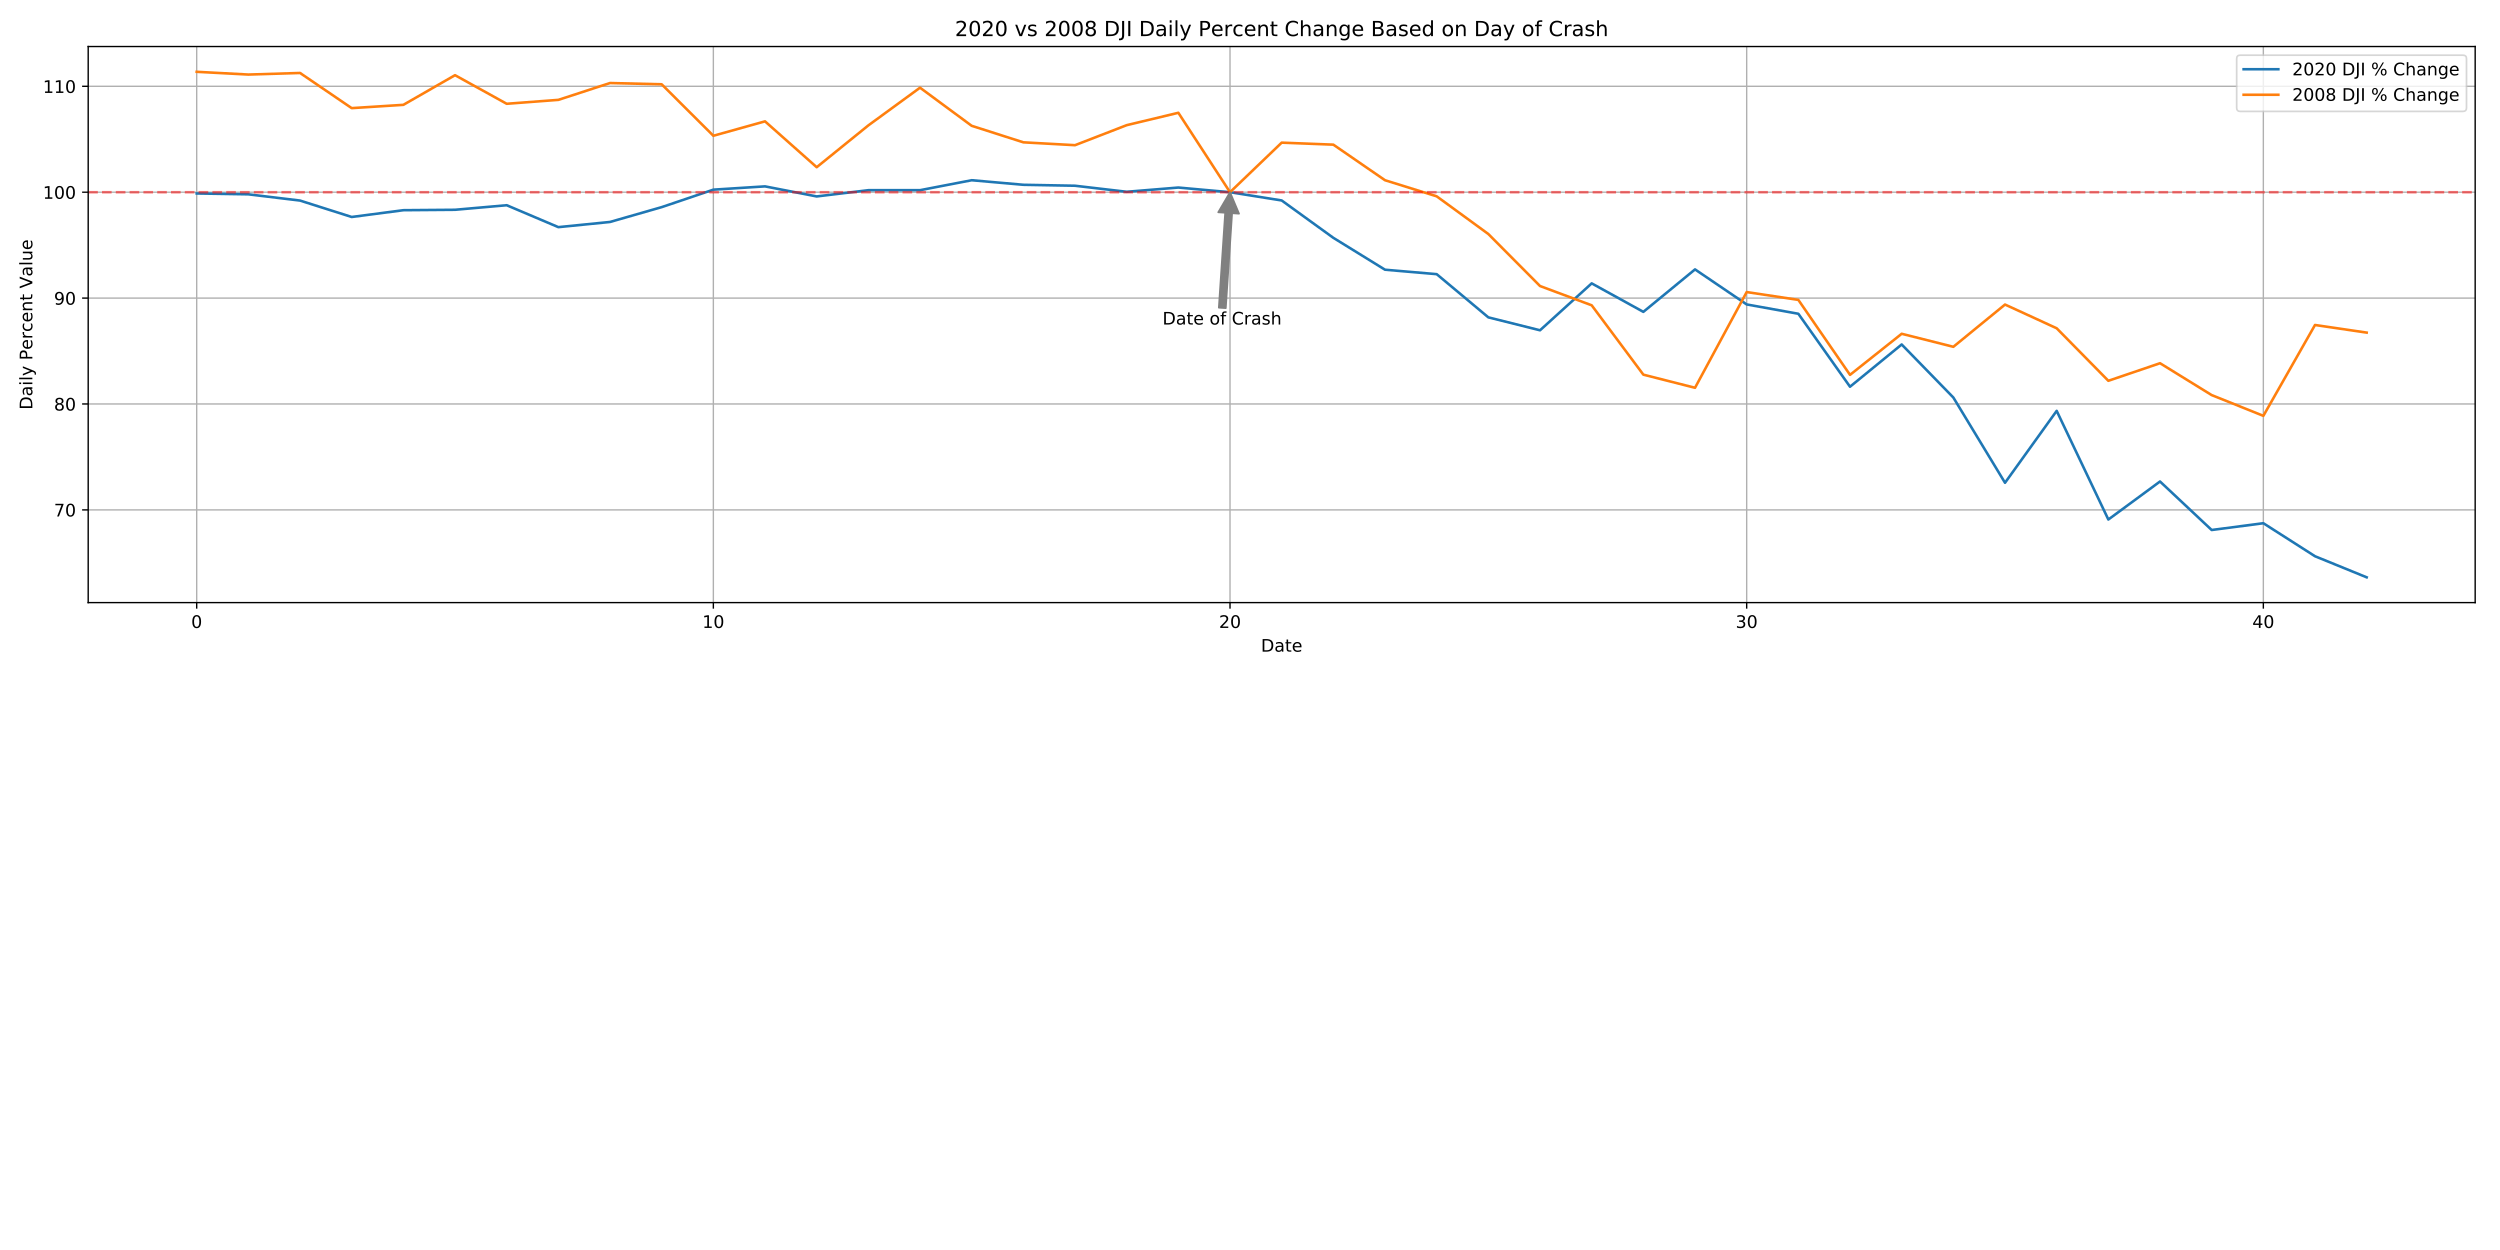
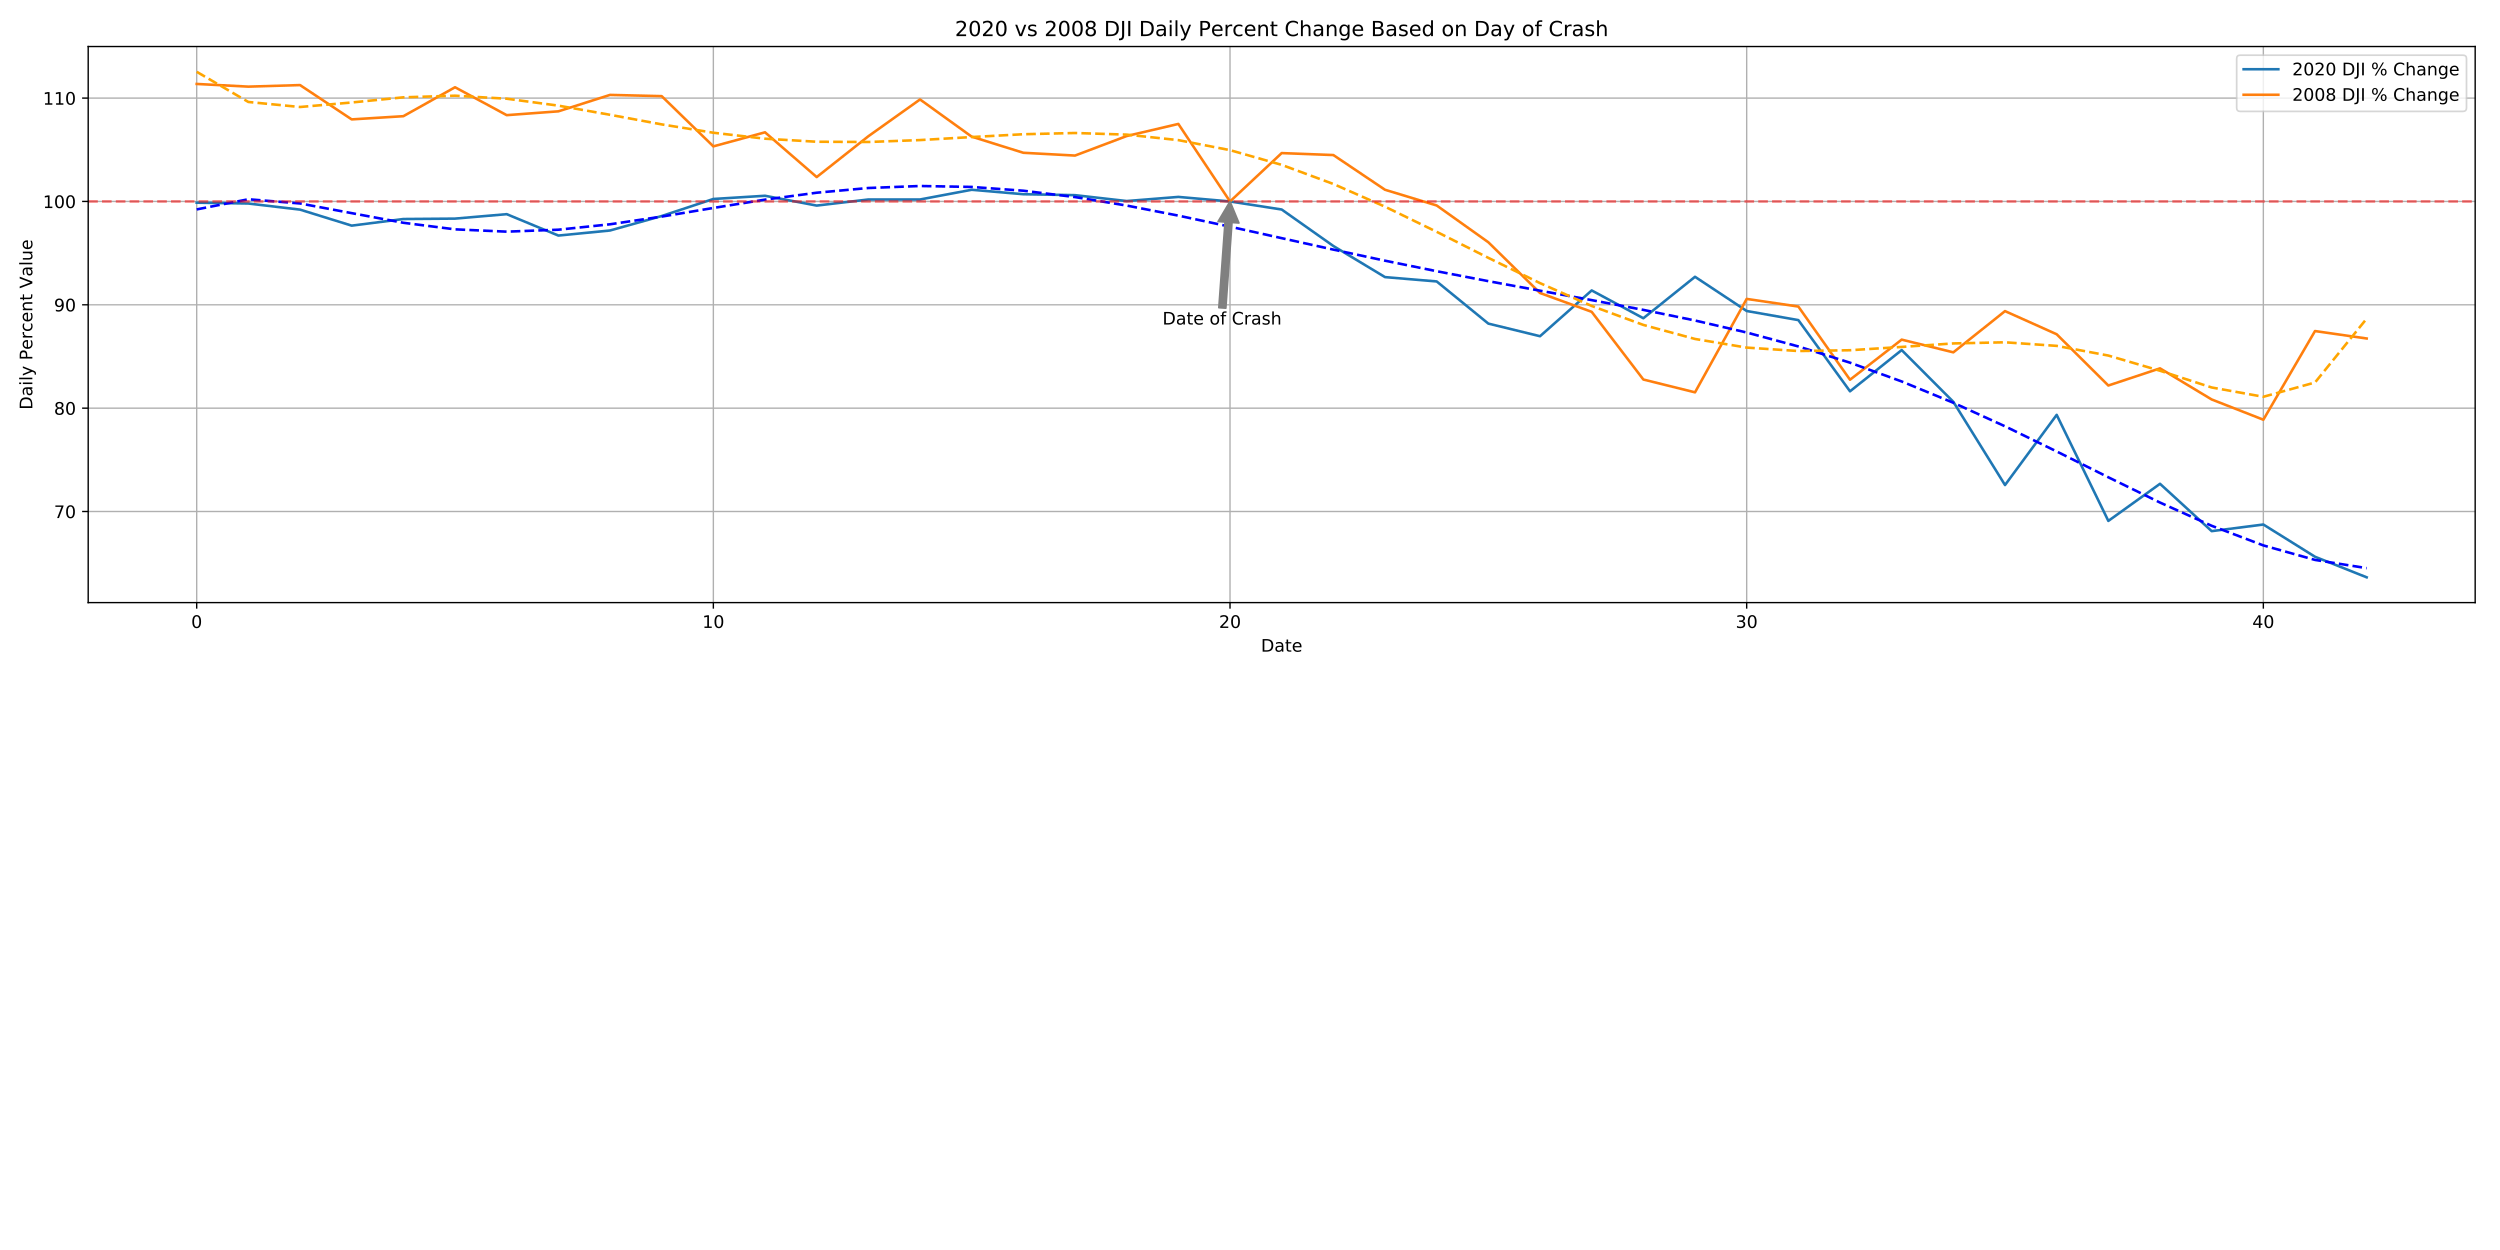
<svg xmlns="http://www.w3.org/2000/svg" xmlns:xlink="http://www.w3.org/1999/xlink" height="720pt" version="1.1" viewBox="0 0 1440 720" width="1440pt">
  <defs>
    <style type="text/css">
*{stroke-linecap:butt;stroke-linejoin:round;}
  </style>
  </defs>
  <g id="figure_1">
    <g id="patch_1">
      <path d="M 0 720  L 1440 720  L 1440 0  L 0 0  z " style="fill:#ffffff;" />
    </g>
    <g id="axes_1">
      <g id="patch_2">
        <path d="M 50.8 347.1  L 1425.7 347.1  L 1425.7 26.8  L 50.8 26.8  z " style="fill:#ffffff;" />
      </g>
      <g id="matplotlib.axis_1">
        <g id="xtick_1">
          <g id="line2d_1">
-             <path clip-path="url(#p23938d028e)" d="M 113.295 347.1  L 113.295 26.8  " style="fill:none;stroke:#b0b0b0;stroke-linecap:square;stroke-width:0.8;" />
+             <path clip-path="url(#pf91394b4f9)" d="M 113.295 347.1  L 113.295 26.8  " style="fill:none;stroke:#b0b0b0;stroke-linecap:square;stroke-width:0.8;" />
          </g>
          <g id="line2d_2">
            <defs>
-               <path d="M 0 0  L 0 3.5  " id="mf6d8360195" style="stroke:#000000;stroke-width:0.8;" />
-             </defs>
-             <g>
-               <use style="stroke:#000000;stroke-width:0.8;" x="113.295" xlink:href="#mf6d8360195" y="347.1" />
+               <path d="M 0 0  L 0 3.5  " id="mba1581cda6" style="stroke:#000000;stroke-width:0.8;" />
+             </defs>
+             <g>
+               <use style="stroke:#000000;stroke-width:0.8;" x="113.295" xlink:href="#mba1581cda6" y="347.1" />
            </g>
          </g>
          <g id="text_1">
            <defs>
              <path d="M 31.781 66.406  Q 24.172 66.406 20.328 58.906  Q 16.5 51.422 16.5 36.375  Q 16.5 21.391 20.328 13.891  Q 24.172 6.391 31.781 6.391  Q 39.453 6.391 43.281 13.891  Q 47.125 21.391 47.125 36.375  Q 47.125 51.422 43.281 58.906  Q 39.453 66.406 31.781 66.406  z M 31.781 74.219  Q 44.047 74.219 50.516 64.516  Q 56.984 54.828 56.984 36.375  Q 56.984 17.969 50.516 8.266  Q 44.047 -1.422 31.781 -1.422  Q 19.531 -1.422 13.062 8.266  Q 6.594 17.969 6.594 36.375  Q 6.594 54.828 13.062 64.516  Q 19.531 74.219 31.781 74.219  z " id="DejaVuSans-30" />
            </defs>
            <g transform="translate(110.1142 361.6984)scale(0.1 -0.1)">
              <use xlink:href="#DejaVuSans-30" />
            </g>
          </g>
        </g>
        <g id="xtick_2">
          <g id="line2d_3">
-             <path clip-path="url(#p23938d028e)" d="M 410.893 347.1  L 410.893 26.8  " style="fill:none;stroke:#b0b0b0;stroke-linecap:square;stroke-width:0.8;" />
+             <path clip-path="url(#pf91394b4f9)" d="M 410.893 347.1  L 410.893 26.8  " style="fill:none;stroke:#b0b0b0;stroke-linecap:square;stroke-width:0.8;" />
          </g>
          <g id="line2d_4">
            <g>
-               <use style="stroke:#000000;stroke-width:0.8;" x="410.893" xlink:href="#mf6d8360195" y="347.1" />
+               <use style="stroke:#000000;stroke-width:0.8;" x="410.893" xlink:href="#mba1581cda6" y="347.1" />
            </g>
          </g>
          <g id="text_2">
            <defs>
              <path d="M 12.406 8.297  L 28.516 8.297  L 28.516 63.922  L 10.984 60.406  L 10.984 69.391  L 28.422 72.906  L 38.281 72.906  L 38.281 8.297  L 54.391 8.297  L 54.391 0  L 12.406 0  z " id="DejaVuSans-31" />
            </defs>
            <g transform="translate(404.5304 361.6984)scale(0.1 -0.1)">
              <use xlink:href="#DejaVuSans-31" />
              <use x="63.623" xlink:href="#DejaVuSans-30" />
            </g>
          </g>
        </g>
        <g id="xtick_3">
          <g id="line2d_5">
-             <path clip-path="url(#p23938d028e)" d="M 708.49 347.1  L 708.49 26.8  " style="fill:none;stroke:#b0b0b0;stroke-linecap:square;stroke-width:0.8;" />
+             <path clip-path="url(#pf91394b4f9)" d="M 708.49 347.1  L 708.49 26.8  " style="fill:none;stroke:#b0b0b0;stroke-linecap:square;stroke-width:0.8;" />
          </g>
          <g id="line2d_6">
            <g>
-               <use style="stroke:#000000;stroke-width:0.8;" x="708.49" xlink:href="#mf6d8360195" y="347.1" />
+               <use style="stroke:#000000;stroke-width:0.8;" x="708.49" xlink:href="#mba1581cda6" y="347.1" />
            </g>
          </g>
          <g id="text_3">
            <defs>
              <path d="M 19.188 8.297  L 53.609 8.297  L 53.609 0  L 7.328 0  L 7.328 8.297  Q 12.938 14.109 22.625 23.891  Q 32.328 33.688 34.812 36.531  Q 39.547 41.844 41.422 45.531  Q 43.312 49.219 43.312 52.781  Q 43.312 58.594 39.234 62.25  Q 35.156 65.922 28.609 65.922  Q 23.969 65.922 18.812 64.312  Q 13.672 62.703 7.812 59.422  L 7.812 69.391  Q 13.766 71.781 18.938 73  Q 24.125 74.219 28.422 74.219  Q 39.75 74.219 46.484 68.547  Q 53.219 62.891 53.219 53.422  Q 53.219 48.922 51.531 44.891  Q 49.859 40.875 45.406 35.406  Q 44.188 33.984 37.641 27.219  Q 31.109 20.453 19.188 8.297  z " id="DejaVuSans-32" />
            </defs>
            <g transform="translate(702.1278 361.6984)scale(0.1 -0.1)">
              <use xlink:href="#DejaVuSans-32" />
              <use x="63.623" xlink:href="#DejaVuSans-30" />
            </g>
          </g>
        </g>
        <g id="xtick_4">
          <g id="line2d_7">
-             <path clip-path="url(#p23938d028e)" d="M 1006.088 347.1  L 1006.088 26.8  " style="fill:none;stroke:#b0b0b0;stroke-linecap:square;stroke-width:0.8;" />
+             <path clip-path="url(#pf91394b4f9)" d="M 1006.088 347.1  L 1006.088 26.8  " style="fill:none;stroke:#b0b0b0;stroke-linecap:square;stroke-width:0.8;" />
          </g>
          <g id="line2d_8">
            <g>
-               <use style="stroke:#000000;stroke-width:0.8;" x="1006.088" xlink:href="#mf6d8360195" y="347.1" />
+               <use style="stroke:#000000;stroke-width:0.8;" x="1006.088" xlink:href="#mba1581cda6" y="347.1" />
            </g>
          </g>
          <g id="text_4">
            <defs>
              <path d="M 40.578 39.312  Q 47.656 37.797 51.625 33  Q 55.609 28.219 55.609 21.188  Q 55.609 10.406 48.188 4.484  Q 40.766 -1.422 27.094 -1.422  Q 22.516 -1.422 17.656 -0.516  Q 12.797 0.391 7.625 2.203  L 7.625 11.719  Q 11.719 9.328 16.594 8.109  Q 21.484 6.891 26.812 6.891  Q 36.078 6.891 40.938 10.547  Q 45.797 14.203 45.797 21.188  Q 45.797 27.641 41.281 31.266  Q 36.766 34.906 28.719 34.906  L 20.219 34.906  L 20.219 43.016  L 29.109 43.016  Q 36.375 43.016 40.234 45.922  Q 44.094 48.828 44.094 54.297  Q 44.094 59.906 40.109 62.906  Q 36.141 65.922 28.719 65.922  Q 24.656 65.922 20.016 65.031  Q 15.375 64.156 9.812 62.312  L 9.812 71.094  Q 15.438 72.656 20.344 73.438  Q 25.25 74.219 29.594 74.219  Q 40.828 74.219 47.359 69.109  Q 53.906 64.016 53.906 55.328  Q 53.906 49.266 50.438 45.094  Q 46.969 40.922 40.578 39.312  z " id="DejaVuSans-33" />
            </defs>
            <g transform="translate(999.7252 361.6984)scale(0.1 -0.1)">
              <use xlink:href="#DejaVuSans-33" />
              <use x="63.623" xlink:href="#DejaVuSans-30" />
            </g>
          </g>
        </g>
        <g id="xtick_5">
          <g id="line2d_9">
-             <path clip-path="url(#p23938d028e)" d="M 1303.685 347.1  L 1303.685 26.8  " style="fill:none;stroke:#b0b0b0;stroke-linecap:square;stroke-width:0.8;" />
+             <path clip-path="url(#pf91394b4f9)" d="M 1303.685 347.1  L 1303.685 26.8  " style="fill:none;stroke:#b0b0b0;stroke-linecap:square;stroke-width:0.8;" />
          </g>
          <g id="line2d_10">
            <g>
-               <use style="stroke:#000000;stroke-width:0.8;" x="1303.685" xlink:href="#mf6d8360195" y="347.1" />
+               <use style="stroke:#000000;stroke-width:0.8;" x="1303.685" xlink:href="#mba1581cda6" y="347.1" />
            </g>
          </g>
          <g id="text_5">
            <defs>
              <path d="M 37.797 64.312  L 12.891 25.391  L 37.797 25.391  z M 35.203 72.906  L 47.609 72.906  L 47.609 25.391  L 58.016 25.391  L 58.016 17.188  L 47.609 17.188  L 47.609 0  L 37.797 0  L 37.797 17.188  L 4.891 17.188  L 4.891 26.703  z " id="DejaVuSans-34" />
            </defs>
            <g transform="translate(1297.323 361.6984)scale(0.1 -0.1)">
              <use xlink:href="#DejaVuSans-34" />
              <use x="63.623" xlink:href="#DejaVuSans-30" />
            </g>
          </g>
        </g>
        <g id="text_6">
          <defs>
            <path d="M 19.672 64.797  L 19.672 8.109  L 31.594 8.109  Q 46.688 8.109 53.688 14.938  Q 60.688 21.781 60.688 36.531  Q 60.688 51.172 53.688 57.984  Q 46.688 64.797 31.594 64.797  z M 9.812 72.906  L 30.078 72.906  Q 51.266 72.906 61.172 64.094  Q 71.094 55.281 71.094 36.531  Q 71.094 17.672 61.125 8.828  Q 51.172 0 30.078 0  L 9.812 0  z " id="DejaVuSans-44" />
            <path d="M 34.281 27.484  Q 23.391 27.484 19.188 25  Q 14.984 22.516 14.984 16.5  Q 14.984 11.719 18.141 8.906  Q 21.297 6.109 26.703 6.109  Q 34.188 6.109 38.703 11.406  Q 43.219 16.703 43.219 25.484  L 43.219 27.484  z M 52.203 31.203  L 52.203 0  L 43.219 0  L 43.219 8.297  Q 40.141 3.328 35.547 0.953  Q 30.953 -1.422 24.312 -1.422  Q 15.922 -1.422 10.953 3.297  Q 6 8.016 6 15.922  Q 6 25.141 12.172 29.828  Q 18.359 34.516 30.609 34.516  L 43.219 34.516  L 43.219 35.406  Q 43.219 41.609 39.141 45  Q 35.062 48.391 27.688 48.391  Q 23 48.391 18.547 47.266  Q 14.109 46.141 10.016 43.891  L 10.016 52.203  Q 14.938 54.109 19.578 55.047  Q 24.219 56 28.609 56  Q 40.484 56 46.344 49.844  Q 52.203 43.703 52.203 31.203  z " id="DejaVuSans-61" />
            <path d="M 18.312 70.219  L 18.312 54.688  L 36.812 54.688  L 36.812 47.703  L 18.312 47.703  L 18.312 18.016  Q 18.312 11.328 20.141 9.422  Q 21.969 7.516 27.594 7.516  L 36.812 7.516  L 36.812 0  L 27.594 0  Q 17.188 0 13.234 3.875  Q 9.281 7.766 9.281 18.016  L 9.281 47.703  L 2.688 47.703  L 2.688 54.688  L 9.281 54.688  L 9.281 70.219  z " id="DejaVuSans-74" />
            <path d="M 56.203 29.594  L 56.203 25.203  L 14.891 25.203  Q 15.484 15.922 20.484 11.062  Q 25.484 6.203 34.422 6.203  Q 39.594 6.203 44.453 7.469  Q 49.312 8.734 54.109 11.281  L 54.109 2.781  Q 49.266 0.734 44.188 -0.344  Q 39.109 -1.422 33.891 -1.422  Q 20.797 -1.422 13.156 6.188  Q 5.516 13.812 5.516 26.812  Q 5.516 40.234 12.766 48.109  Q 20.016 56 32.328 56  Q 43.359 56 49.781 48.891  Q 56.203 41.797 56.203 29.594  z M 47.219 32.234  Q 47.125 39.594 43.094 43.984  Q 39.062 48.391 32.422 48.391  Q 24.906 48.391 20.391 44.141  Q 15.875 39.891 15.188 32.172  z " id="DejaVuSans-65" />
          </defs>
          <g transform="translate(726.2992 375.3766)scale(0.1 -0.1)">
            <use xlink:href="#DejaVuSans-44" />
            <use x="77.002" xlink:href="#DejaVuSans-61" />
            <use x="138.281" xlink:href="#DejaVuSans-74" />
            <use x="177.49" xlink:href="#DejaVuSans-65" />
          </g>
        </g>
      </g>
      <g id="matplotlib.axis_2">
        <g id="ytick_1">
          <g id="line2d_11">
-             <path clip-path="url(#p23938d028e)" d="M 50.8 293.688  L 1425.7 293.688  " style="fill:none;stroke:#b0b0b0;stroke-linecap:square;stroke-width:0.8;" />
+             <path clip-path="url(#pf91394b4f9)" d="M 50.8 294.621  L 1425.7 294.621  " style="fill:none;stroke:#b0b0b0;stroke-linecap:square;stroke-width:0.8;" />
          </g>
          <g id="line2d_12">
            <defs>
-               <path d="M 0 0  L -3.5 0  " id="m8c33a99788" style="stroke:#000000;stroke-width:0.8;" />
-             </defs>
-             <g>
-               <use style="stroke:#000000;stroke-width:0.8;" x="50.8" xlink:href="#m8c33a99788" y="293.688" />
+               <path d="M 0 0  L -3.5 0  " id="m331af8d6cd" style="stroke:#000000;stroke-width:0.8;" />
+             </defs>
+             <g>
+               <use style="stroke:#000000;stroke-width:0.8;" x="50.8" xlink:href="#m331af8d6cd" y="294.621" />
            </g>
          </g>
          <g id="text_7">
            <defs>
              <path d="M 8.203 72.906  L 55.078 72.906  L 55.078 68.703  L 28.609 0  L 18.312 0  L 43.219 64.594  L 8.203 64.594  z " id="DejaVuSans-37" />
            </defs>
-             <g transform="translate(31.075 297.4874)scale(0.1 -0.1)">
+             <g transform="translate(31.075 298.4207)scale(0.1 -0.1)">
              <use xlink:href="#DejaVuSans-37" />
              <use x="63.623" xlink:href="#DejaVuSans-30" />
            </g>
          </g>
        </g>
        <g id="ytick_2">
          <g id="line2d_13">
-             <path clip-path="url(#p23938d028e)" d="M 50.8 232.695  L 1425.7 232.695  " style="fill:none;stroke:#b0b0b0;stroke-linecap:square;stroke-width:0.8;" />
+             <path clip-path="url(#pf91394b4f9)" d="M 50.8 235.093  L 1425.7 235.093  " style="fill:none;stroke:#b0b0b0;stroke-linecap:square;stroke-width:0.8;" />
          </g>
          <g id="line2d_14">
            <g>
-               <use style="stroke:#000000;stroke-width:0.8;" x="50.8" xlink:href="#m8c33a99788" y="232.695" />
+               <use style="stroke:#000000;stroke-width:0.8;" x="50.8" xlink:href="#m331af8d6cd" y="235.093" />
            </g>
          </g>
          <g id="text_8">
            <defs>
              <path d="M 31.781 34.625  Q 24.75 34.625 20.719 30.859  Q 16.703 27.094 16.703 20.516  Q 16.703 13.922 20.719 10.156  Q 24.75 6.391 31.781 6.391  Q 38.812 6.391 42.859 10.172  Q 46.922 13.969 46.922 20.516  Q 46.922 27.094 42.891 30.859  Q 38.875 34.625 31.781 34.625  z M 21.922 38.812  Q 15.578 40.375 12.031 44.719  Q 8.5 49.078 8.5 55.328  Q 8.5 64.062 14.719 69.141  Q 20.953 74.219 31.781 74.219  Q 42.672 74.219 48.875 69.141  Q 55.078 64.062 55.078 55.328  Q 55.078 49.078 51.531 44.719  Q 48 40.375 41.703 38.812  Q 48.828 37.156 52.797 32.312  Q 56.781 27.484 56.781 20.516  Q 56.781 9.906 50.312 4.234  Q 43.844 -1.422 31.781 -1.422  Q 19.734 -1.422 13.25 4.234  Q 6.781 9.906 6.781 20.516  Q 6.781 27.484 10.781 32.312  Q 14.797 37.156 21.922 38.812  z M 18.312 54.391  Q 18.312 48.734 21.844 45.562  Q 25.391 42.391 31.781 42.391  Q 38.141 42.391 41.719 45.562  Q 45.312 48.734 45.312 54.391  Q 45.312 60.062 41.719 63.234  Q 38.141 66.406 31.781 66.406  Q 25.391 66.406 21.844 63.234  Q 18.312 60.062 18.312 54.391  z " id="DejaVuSans-38" />
            </defs>
-             <g transform="translate(31.075 236.4942)scale(0.1 -0.1)">
+             <g transform="translate(31.075 238.8926)scale(0.1 -0.1)">
              <use xlink:href="#DejaVuSans-38" />
              <use x="63.623" xlink:href="#DejaVuSans-30" />
            </g>
          </g>
        </g>
        <g id="ytick_3">
          <g id="line2d_15">
-             <path clip-path="url(#p23938d028e)" d="M 50.8 171.702  L 1425.7 171.702  " style="fill:none;stroke:#b0b0b0;stroke-linecap:square;stroke-width:0.8;" />
+             <path clip-path="url(#pf91394b4f9)" d="M 50.8 175.565  L 1425.7 175.565  " style="fill:none;stroke:#b0b0b0;stroke-linecap:square;stroke-width:0.8;" />
          </g>
          <g id="line2d_16">
            <g>
-               <use style="stroke:#000000;stroke-width:0.8;" x="50.8" xlink:href="#m8c33a99788" y="171.702" />
+               <use style="stroke:#000000;stroke-width:0.8;" x="50.8" xlink:href="#m331af8d6cd" y="175.565" />
            </g>
          </g>
          <g id="text_9">
            <defs>
              <path d="M 10.984 1.516  L 10.984 10.5  Q 14.703 8.734 18.5 7.812  Q 22.312 6.891 25.984 6.891  Q 35.75 6.891 40.891 13.453  Q 46.047 20.016 46.781 33.406  Q 43.953 29.203 39.594 26.953  Q 35.25 24.703 29.984 24.703  Q 19.047 24.703 12.672 31.312  Q 6.297 37.938 6.297 49.422  Q 6.297 60.641 12.938 67.422  Q 19.578 74.219 30.609 74.219  Q 43.266 74.219 49.922 64.516  Q 56.594 54.828 56.594 36.375  Q 56.594 19.141 48.406 8.859  Q 40.234 -1.422 26.422 -1.422  Q 22.703 -1.422 18.891 -0.688  Q 15.094 0.047 10.984 1.516  z M 30.609 32.422  Q 37.25 32.422 41.125 36.953  Q 45.016 41.5 45.016 49.422  Q 45.016 57.281 41.125 61.844  Q 37.25 66.406 30.609 66.406  Q 23.969 66.406 20.094 61.844  Q 16.219 57.281 16.219 49.422  Q 16.219 41.5 20.094 36.953  Q 23.969 32.422 30.609 32.422  z " id="DejaVuSans-39" />
            </defs>
-             <g transform="translate(31.075 175.5009)scale(0.1 -0.1)">
+             <g transform="translate(31.075 179.3644)scale(0.1 -0.1)">
              <use xlink:href="#DejaVuSans-39" />
              <use x="63.623" xlink:href="#DejaVuSans-30" />
            </g>
          </g>
        </g>
        <g id="ytick_4">
          <g id="line2d_17">
-             <path clip-path="url(#p23938d028e)" d="M 50.8 110.708  L 1425.7 110.708  " style="fill:none;stroke:#b0b0b0;stroke-linecap:square;stroke-width:0.8;" />
+             <path clip-path="url(#pf91394b4f9)" d="M 50.8 116.037  L 1425.7 116.037  " style="fill:none;stroke:#b0b0b0;stroke-linecap:square;stroke-width:0.8;" />
          </g>
          <g id="line2d_18">
            <g>
-               <use style="stroke:#000000;stroke-width:0.8;" x="50.8" xlink:href="#m8c33a99788" y="110.708" />
+               <use style="stroke:#000000;stroke-width:0.8;" x="50.8" xlink:href="#m331af8d6cd" y="116.037" />
            </g>
          </g>
          <g id="text_10">
-             <g transform="translate(24.7125 114.5076)scale(0.1 -0.1)">
+             <g transform="translate(24.7125 119.8363)scale(0.1 -0.1)">
              <use xlink:href="#DejaVuSans-31" />
              <use x="63.623" xlink:href="#DejaVuSans-30" />
              <use x="127.246" xlink:href="#DejaVuSans-30" />
            </g>
          </g>
        </g>
        <g id="ytick_5">
          <g id="line2d_19">
-             <path clip-path="url(#p23938d028e)" d="M 50.8 49.715  L 1425.7 49.715  " style="fill:none;stroke:#b0b0b0;stroke-linecap:square;stroke-width:0.8;" />
+             <path clip-path="url(#pf91394b4f9)" d="M 50.8 56.509  L 1425.7 56.509  " style="fill:none;stroke:#b0b0b0;stroke-linecap:square;stroke-width:0.8;" />
          </g>
          <g id="line2d_20">
            <g>
-               <use style="stroke:#000000;stroke-width:0.8;" x="50.8" xlink:href="#m8c33a99788" y="49.715" />
+               <use style="stroke:#000000;stroke-width:0.8;" x="50.8" xlink:href="#m331af8d6cd" y="56.509" />
            </g>
          </g>
          <g id="text_11">
-             <g transform="translate(24.7125 53.51439)scale(0.1 -0.1)">
+             <g transform="translate(24.7125 60.30815)scale(0.1 -0.1)">
              <use xlink:href="#DejaVuSans-31" />
              <use x="63.623" xlink:href="#DejaVuSans-31" />
              <use x="127.246" xlink:href="#DejaVuSans-30" />
            </g>
          </g>
        </g>
        <g id="text_12">
          <defs>
            <path d="M 9.422 54.688  L 18.406 54.688  L 18.406 0  L 9.422 0  z M 9.422 75.984  L 18.406 75.984  L 18.406 64.594  L 9.422 64.594  z " id="DejaVuSans-69" />
            <path d="M 9.422 75.984  L 18.406 75.984  L 18.406 0  L 9.422 0  z " id="DejaVuSans-6c" />
            <path d="M 32.172 -5.078  Q 28.375 -14.844 24.75 -17.812  Q 21.141 -20.797 15.094 -20.797  L 7.906 -20.797  L 7.906 -13.281  L 13.188 -13.281  Q 16.891 -13.281 18.938 -11.516  Q 21 -9.766 23.484 -3.219  L 25.094 0.875  L 2.984 54.688  L 12.5 54.688  L 29.594 11.922  L 46.688 54.688  L 56.203 54.688  z " id="DejaVuSans-79" />
            <path id="DejaVuSans-20" />
            <path d="M 19.672 64.797  L 19.672 37.406  L 32.078 37.406  Q 38.969 37.406 42.719 40.969  Q 46.484 44.531 46.484 51.125  Q 46.484 57.672 42.719 61.234  Q 38.969 64.797 32.078 64.797  z M 9.812 72.906  L 32.078 72.906  Q 44.344 72.906 50.609 67.359  Q 56.891 61.812 56.891 51.125  Q 56.891 40.328 50.609 34.812  Q 44.344 29.297 32.078 29.297  L 19.672 29.297  L 19.672 0  L 9.812 0  z " id="DejaVuSans-50" />
            <path d="M 41.109 46.297  Q 39.594 47.172 37.812 47.578  Q 36.031 48 33.891 48  Q 26.266 48 22.188 43.047  Q 18.109 38.094 18.109 28.812  L 18.109 0  L 9.078 0  L 9.078 54.688  L 18.109 54.688  L 18.109 46.188  Q 20.953 51.172 25.484 53.578  Q 30.031 56 36.531 56  Q 37.453 56 38.578 55.875  Q 39.703 55.766 41.062 55.516  z " id="DejaVuSans-72" />
            <path d="M 48.781 52.594  L 48.781 44.188  Q 44.969 46.297 41.141 47.344  Q 37.312 48.391 33.406 48.391  Q 24.656 48.391 19.812 42.844  Q 14.984 37.312 14.984 27.297  Q 14.984 17.281 19.812 11.734  Q 24.656 6.203 33.406 6.203  Q 37.312 6.203 41.141 7.25  Q 44.969 8.297 48.781 10.406  L 48.781 2.094  Q 45.016 0.344 40.984 -0.531  Q 36.969 -1.422 32.422 -1.422  Q 20.062 -1.422 12.781 6.344  Q 5.516 14.109 5.516 27.297  Q 5.516 40.672 12.859 48.328  Q 20.219 56 33.016 56  Q 37.156 56 41.109 55.141  Q 45.062 54.297 48.781 52.594  z " id="DejaVuSans-63" />
            <path d="M 54.891 33.016  L 54.891 0  L 45.906 0  L 45.906 32.719  Q 45.906 40.484 42.875 44.328  Q 39.844 48.188 33.797 48.188  Q 26.516 48.188 22.312 43.547  Q 18.109 38.922 18.109 30.906  L 18.109 0  L 9.078 0  L 9.078 54.688  L 18.109 54.688  L 18.109 46.188  Q 21.344 51.125 25.703 53.562  Q 30.078 56 35.797 56  Q 45.219 56 50.047 50.172  Q 54.891 44.344 54.891 33.016  z " id="DejaVuSans-6e" />
            <path d="M 28.609 0  L 0.781 72.906  L 11.078 72.906  L 34.188 11.531  L 57.328 72.906  L 67.578 72.906  L 39.797 0  z " id="DejaVuSans-56" />
            <path d="M 8.5 21.578  L 8.5 54.688  L 17.484 54.688  L 17.484 21.922  Q 17.484 14.156 20.5 10.266  Q 23.531 6.391 29.594 6.391  Q 36.859 6.391 41.078 11.031  Q 45.312 15.672 45.312 23.688  L 45.312 54.688  L 54.297 54.688  L 54.297 0  L 45.312 0  L 45.312 8.406  Q 42.047 3.422 37.719 1  Q 33.406 -1.422 27.688 -1.422  Q 18.266 -1.422 13.375 4.438  Q 8.5 10.297 8.5 21.578  z M 31.109 56  z " id="DejaVuSans-75" />
          </defs>
          <g transform="translate(18.63281 235.9906)rotate(-90)scale(0.1 -0.1)">
            <use xlink:href="#DejaVuSans-44" />
            <use x="77.002" xlink:href="#DejaVuSans-61" />
            <use x="138.281" xlink:href="#DejaVuSans-69" />
            <use x="166.064" xlink:href="#DejaVuSans-6c" />
            <use x="193.848" xlink:href="#DejaVuSans-79" />
            <use x="253.027" xlink:href="#DejaVuSans-20" />
            <use x="284.814" xlink:href="#DejaVuSans-50" />
            <use x="345.07" xlink:href="#DejaVuSans-65" />
            <use x="406.594" xlink:href="#DejaVuSans-72" />
            <use x="447.676" xlink:href="#DejaVuSans-63" />
            <use x="502.656" xlink:href="#DejaVuSans-65" />
            <use x="564.18" xlink:href="#DejaVuSans-6e" />
            <use x="627.559" xlink:href="#DejaVuSans-74" />
            <use x="666.768" xlink:href="#DejaVuSans-20" />
            <use x="698.555" xlink:href="#DejaVuSans-56" />
            <use x="766.854" xlink:href="#DejaVuSans-61" />
            <use x="828.133" xlink:href="#DejaVuSans-6c" />
            <use x="855.916" xlink:href="#DejaVuSans-75" />
            <use x="919.295" xlink:href="#DejaVuSans-65" />
          </g>
        </g>
      </g>
      <g id="line2d_21">
-         <path clip-path="url(#p23938d028e)" d="M 113.295 111.44  L 143.055 111.928  L 172.815 115.527  L 202.575 124.981  L 232.334 121.077  L 262.094 120.833  L 291.854 118.211  L 321.614 130.836  L 351.373 127.848  L 381.133 119.308  L 410.893 109.245  L 440.653 107.354  L 470.412 113.148  L 500.172 109.55  L 529.932 109.55  L 559.692 103.816  L 589.451 106.439  L 619.211 106.988  L 648.971 110.464  L 678.731 108.025  L 708.49 110.708  L 738.25 115.466  L 768.01 136.997  L 797.769 155.355  L 827.529 157.917  L 857.289 182.802  L 887.049 190.244  L 916.808 163.224  L 946.568 179.631  L 976.328 155.173  L 1006.088 175.361  L 1035.847 180.729  L 1065.607 222.753  L 1095.367 198.417  L 1125.127 228.974  L 1154.886 278.074  L 1184.646 236.66  L 1214.406 299.239  L 1244.166 277.342  L 1273.925 305.277  L 1303.685 301.373  L 1333.445 320.403  L 1363.205 332.541  " style="fill:none;stroke:#1f77b4;stroke-linecap:square;stroke-width:1.5;" />
+         <path clip-path="url(#pf91394b4f9)" d="M 113.295 116.751  L 143.055 117.228  L 172.815 120.74  L 202.575 129.967  L 232.334 126.157  L 262.094 125.919  L 291.854 123.359  L 321.614 135.681  L 351.373 132.764  L 381.133 124.431  L 410.893 114.608  L 440.653 112.763  L 470.412 118.418  L 500.172 114.906  L 529.932 114.906  L 559.692 109.31  L 589.451 111.87  L 619.211 112.406  L 648.971 115.799  L 678.731 113.418  L 708.49 116.037  L 738.25 120.68  L 768.01 141.694  L 797.769 159.612  L 827.529 162.112  L 857.289 186.399  L 887.049 193.662  L 916.808 167.291  L 946.568 183.304  L 976.328 159.433  L 1006.088 179.137  L 1035.847 184.375  L 1065.607 225.39  L 1095.367 201.639  L 1125.127 231.462  L 1154.886 279.382  L 1184.646 238.963  L 1214.406 300.039  L 1244.166 278.668  L 1273.925 305.932  L 1303.685 302.122  L 1333.445 320.695  L 1363.205 332.541  " style="fill:none;stroke:#1f77b4;stroke-linecap:square;stroke-width:1.5;" />
      </g>
      <g id="line2d_22">
-         <path clip-path="url(#p23938d028e)" d="M 113.295 41.359  L 143.055 42.945  L 172.815 42.03  L 202.575 62.28  L 232.334 60.389  L 262.094 43.311  L 291.854 59.779  L 321.614 57.522  L 351.373 47.824  L 381.133 48.556  L 410.893 78.199  L 440.653 69.904  L 470.412 96.314  L 500.172 72.222  L 529.932 50.508  L 559.692 72.466  L 589.451 81.981  L 619.211 83.627  L 648.971 72.1  L 678.731 64.963  L 708.49 110.708  L 738.25 82.164  L 768.01 83.322  L 797.769 103.816  L 827.529 113.087  L 857.289 134.801  L 887.049 164.748  L 916.808 175.849  L 946.568 215.8  L 976.328 223.363  L 1006.088 168.225  L 1035.847 172.739  L 1065.607 215.922  L 1095.367 192.256  L 1125.127 199.759  L 1154.886 175.422  L 1184.646 189.085  L 1214.406 219.337  L 1244.166 209.213  L 1273.925 227.572  L 1303.685 239.526  L 1333.445 187.194  L 1363.205 191.585  " style="fill:none;stroke:#ff7f0e;stroke-linecap:square;stroke-width:1.5;" />
+         <path clip-path="url(#pf91394b4f9)" d="M 113.295 48.354  L 143.055 49.901  L 172.815 49.008  L 202.575 68.772  L 232.334 66.926  L 262.094 50.258  L 291.854 66.331  L 321.614 64.129  L 351.373 54.664  L 381.133 55.378  L 410.893 84.309  L 440.653 76.213  L 470.412 101.988  L 500.172 78.475  L 529.932 57.283  L 559.692 78.713  L 589.451 87.999  L 619.211 89.607  L 648.971 78.356  L 678.731 71.391  L 708.49 116.037  L 738.25 88.178  L 768.01 89.309  L 797.769 109.31  L 827.529 118.359  L 857.289 139.551  L 887.049 168.779  L 916.808 179.613  L 946.568 218.604  L 976.328 225.986  L 1006.088 172.172  L 1035.847 176.577  L 1065.607 218.723  L 1095.367 195.626  L 1125.127 202.948  L 1154.886 179.196  L 1184.646 192.531  L 1214.406 222.057  L 1244.166 212.175  L 1273.925 230.093  L 1303.685 241.76  L 1333.445 190.685  L 1363.205 194.971  " style="fill:none;stroke:#ff7f0e;stroke-linecap:square;stroke-width:1.5;" />
      </g>
      <g id="line2d_23">
-         <path clip-path="url(#p23938d028e)" d="M 50.8 110.708  L 1425.7 110.708  " style="fill:none;opacity:0.5;stroke:#ff0000;stroke-dasharray:5.55,2.4;stroke-dashoffset:0;stroke-width:1.5;" />
+         <path clip-path="url(#pf91394b4f9)" d="M 113.295 120.623  L 143.055 114.768  L 172.815 117.189  L 202.575 122.767  L 232.334 128.319  L 262.094 132.107  L 291.854 133.435  L 321.614 132.312  L 351.373 129.191  L 381.133 124.76  L 410.893 119.783  L 440.653 114.991  L 470.412 111.004  L 500.172 108.289  L 529.932 107.139  L 559.692 107.672  L 589.451 109.852  L 619.211 113.516  L 648.971 118.402  L 678.731 124.195  L 708.49 130.559  L 738.25 137.175  L 768.01 143.774  L 797.769 150.157  L 827.529 156.218  L 857.289 161.948  L 887.049 167.437  L 916.808 172.868  L 946.568 178.491  L 976.328 184.607  L 1006.088 191.53  L 1035.847 199.552  L 1065.607 208.903  L 1095.367 219.717  L 1125.127 231.987  L 1154.886 245.544  L 1184.646 260.034  L 1214.406 274.914  L 1244.166 289.469  L 1273.925 302.852  L 1303.685 314.153  L 1333.445 322.51  L 1363.205 327.256  " style="fill:none;stroke:#0000ff;stroke-dasharray:5.55,2.4;stroke-dashoffset:0;stroke-width:1.5;" />
+       </g>
+       <g id="line2d_24">
+         <path clip-path="url(#pf91394b4f9)" d="M 113.295 41.359  L 143.055 58.734  L 172.815 61.631  L 202.575 59.034  L 232.334 56.06  L 262.094 55.123  L 291.854 56.859  L 321.614 60.842  L 351.373 66.13  L 381.133 71.648  L 410.893 76.454  L 440.653 79.889  L 470.412 81.648  L 500.172 81.789  L 529.932 80.683  L 559.692 78.941  L 589.451 77.317  L 619.211 76.606  L 648.971 77.541  L 678.731 80.709  L 708.49 86.48  L 738.25 94.959  L 768.01 105.969  L 797.769 119.056  L 827.529 133.53  L 857.289 148.522  L 887.049 163.072  L 916.808 176.227  L 946.568 187.152  L 976.328 195.242  L 1006.088 200.214  L 1035.847 202.191  L 1065.607 201.736  L 1095.367 199.836  L 1125.127 197.816  L 1154.886 197.161  L 1184.646 199.223  L 1214.406 204.8  L 1244.166 213.543  L 1273.925 223.184  L 1303.685 228.548  L 1333.445 220.318  L 1363.205 183.519  " style="fill:none;stroke:#ffa500;stroke-dasharray:5.55,2.4;stroke-dashoffset:0;stroke-width:1.5;" />
+       </g>
+       <g id="line2d_25">
+         <path clip-path="url(#pf91394b4f9)" d="M 50.8 116.037  L 1425.7 116.037  " style="fill:none;opacity:0.5;stroke:#ff0000;stroke-dasharray:5.55,2.4;stroke-dashoffset:0;stroke-width:1.5;" />
      </g>
      <g id="patch_3">
        <path d="M 50.8 347.1  L 50.8 26.8  " style="fill:none;stroke:#000000;stroke-linecap:square;stroke-linejoin:miter;stroke-width:0.8;" />
      </g>
      <g id="patch_4">
        <path d="M 1425.7 347.1  L 1425.7 26.8  " style="fill:none;stroke:#000000;stroke-linecap:square;stroke-linejoin:miter;stroke-width:0.8;" />
      </g>
      <g id="patch_5">
        <path d="M 50.8 347.1  L 1425.7 347.1  " style="fill:none;stroke:#000000;stroke-linecap:square;stroke-linejoin:miter;stroke-width:0.8;" />
      </g>
      <g id="patch_6">
        <path d="M 50.8 26.8  L 1425.7 26.8  " style="fill:none;stroke:#000000;stroke-linecap:square;stroke-linejoin:miter;stroke-width:0.8;" />
      </g>
      <g id="patch_7">
-         <path d="M 702.055 177.22  Q 703.876 149.883 705.697 122.547  L 701.706 122.281  Q 705.098 116.495 708.49 110.708  Q 711.085 116.893 713.679 123.078  L 709.688 122.813  Q 707.867 150.149 706.046 177.486  L 702.055 177.22  z " style="fill:#808080;stroke:#808080;stroke-linecap:round;" />
+         <path d="M 702.067 177.21  Q 703.849 152.537 705.631 127.865  L 701.641 127.577  Q 705.066 121.807 708.49 116.037  Q 711.05 122.239 713.61 128.441  L 709.62 128.153  Q 707.838 152.826 706.056 177.498  L 702.067 177.21  z " style="fill:#808080;stroke:#808080;stroke-linecap:round;" />
      </g>
      <g id="text_13">
        <defs>
          <path d="M 30.609 48.391  Q 23.391 48.391 19.188 42.75  Q 14.984 37.109 14.984 27.297  Q 14.984 17.484 19.156 11.844  Q 23.344 6.203 30.609 6.203  Q 37.797 6.203 41.984 11.859  Q 46.188 17.531 46.188 27.297  Q 46.188 37.016 41.984 42.703  Q 37.797 48.391 30.609 48.391  z M 30.609 56  Q 42.328 56 49.016 48.375  Q 55.719 40.766 55.719 27.297  Q 55.719 13.875 49.016 6.219  Q 42.328 -1.422 30.609 -1.422  Q 18.844 -1.422 12.172 6.219  Q 5.516 13.875 5.516 27.297  Q 5.516 40.766 12.172 48.375  Q 18.844 56 30.609 56  z " id="DejaVuSans-6f" />
          <path d="M 37.109 75.984  L 37.109 68.5  L 28.516 68.5  Q 23.688 68.5 21.797 66.547  Q 19.922 64.594 19.922 59.516  L 19.922 54.688  L 34.719 54.688  L 34.719 47.703  L 19.922 47.703  L 19.922 0  L 10.891 0  L 10.891 47.703  L 2.297 47.703  L 2.297 54.688  L 10.891 54.688  L 10.891 58.5  Q 10.891 67.625 15.141 71.797  Q 19.391 75.984 28.609 75.984  z " id="DejaVuSans-66" />
          <path d="M 64.406 67.281  L 64.406 56.891  Q 59.422 61.531 53.781 63.812  Q 48.141 66.109 41.797 66.109  Q 29.297 66.109 22.656 58.469  Q 16.016 50.828 16.016 36.375  Q 16.016 21.969 22.656 14.328  Q 29.297 6.688 41.797 6.688  Q 48.141 6.688 53.781 8.984  Q 59.422 11.281 64.406 15.922  L 64.406 5.609  Q 59.234 2.094 53.438 0.328  Q 47.656 -1.422 41.219 -1.422  Q 24.656 -1.422 15.125 8.703  Q 5.609 18.844 5.609 36.375  Q 5.609 53.953 15.125 64.078  Q 24.656 74.219 41.219 74.219  Q 47.75 74.219 53.531 72.484  Q 59.328 70.75 64.406 67.281  z " id="DejaVuSans-43" />
          <path d="M 44.281 53.078  L 44.281 44.578  Q 40.484 46.531 36.375 47.5  Q 32.281 48.484 27.875 48.484  Q 21.188 48.484 17.844 46.438  Q 14.5 44.391 14.5 40.281  Q 14.5 37.156 16.891 35.375  Q 19.281 33.594 26.516 31.984  L 29.594 31.297  Q 39.156 29.25 43.188 25.516  Q 47.219 21.781 47.219 15.094  Q 47.219 7.469 41.188 3.016  Q 35.156 -1.422 24.609 -1.422  Q 20.219 -1.422 15.453 -0.562  Q 10.688 0.297 5.422 2  L 5.422 11.281  Q 10.406 8.688 15.234 7.391  Q 20.062 6.109 24.812 6.109  Q 31.156 6.109 34.562 8.281  Q 37.984 10.453 37.984 14.406  Q 37.984 18.062 35.516 20.016  Q 33.062 21.969 24.703 23.781  L 21.578 24.516  Q 13.234 26.266 9.516 29.906  Q 5.812 33.547 5.812 39.891  Q 5.812 47.609 11.281 51.797  Q 16.75 56 26.812 56  Q 31.781 56 36.172 55.266  Q 40.578 54.547 44.281 53.078  z " id="DejaVuSans-73" />
          <path d="M 54.891 33.016  L 54.891 0  L 45.906 0  L 45.906 32.719  Q 45.906 40.484 42.875 44.328  Q 39.844 48.188 33.797 48.188  Q 26.516 48.188 22.312 43.547  Q 18.109 38.922 18.109 30.906  L 18.109 0  L 9.078 0  L 9.078 75.984  L 18.109 75.984  L 18.109 46.188  Q 21.344 51.125 25.703 53.562  Q 30.078 56 35.797 56  Q 45.219 56 50.047 50.172  Q 54.891 44.344 54.891 33.016  z " id="DejaVuSans-68" />
        </defs>
        <g transform="translate(669.5844 186.95)scale(0.1 -0.1)">
          <use xlink:href="#DejaVuSans-44" />
          <use x="77.002" xlink:href="#DejaVuSans-61" />
          <use x="138.281" xlink:href="#DejaVuSans-74" />
          <use x="177.49" xlink:href="#DejaVuSans-65" />
          <use x="239.014" xlink:href="#DejaVuSans-20" />
          <use x="270.801" xlink:href="#DejaVuSans-6f" />
          <use x="331.982" xlink:href="#DejaVuSans-66" />
          <use x="367.188" xlink:href="#DejaVuSans-20" />
          <use x="398.975" xlink:href="#DejaVuSans-43" />
          <use x="468.799" xlink:href="#DejaVuSans-72" />
          <use x="509.912" xlink:href="#DejaVuSans-61" />
          <use x="571.191" xlink:href="#DejaVuSans-73" />
          <use x="623.291" xlink:href="#DejaVuSans-68" />
        </g>
      </g>
      <g id="text_14">
        <defs>
          <path d="M 2.984 54.688  L 12.5 54.688  L 29.594 8.797  L 46.688 54.688  L 56.203 54.688  L 35.688 0  L 23.484 0  z " id="DejaVuSans-76" />
          <path d="M 9.812 72.906  L 19.672 72.906  L 19.672 5.078  Q 19.672 -8.109 14.672 -14.062  Q 9.672 -20.016 -1.422 -20.016  L -5.172 -20.016  L -5.172 -11.719  L -2.094 -11.719  Q 4.438 -11.719 7.125 -8.047  Q 9.812 -4.391 9.812 5.078  z " id="DejaVuSans-4a" />
          <path d="M 9.812 72.906  L 19.672 72.906  L 19.672 0  L 9.812 0  z " id="DejaVuSans-49" />
          <path d="M 45.406 27.984  Q 45.406 37.75 41.375 43.109  Q 37.359 48.484 30.078 48.484  Q 22.859 48.484 18.828 43.109  Q 14.797 37.75 14.797 27.984  Q 14.797 18.266 18.828 12.891  Q 22.859 7.516 30.078 7.516  Q 37.359 7.516 41.375 12.891  Q 45.406 18.266 45.406 27.984  z M 54.391 6.781  Q 54.391 -7.172 48.188 -13.984  Q 42 -20.797 29.203 -20.797  Q 24.469 -20.797 20.266 -20.094  Q 16.062 -19.391 12.109 -17.922  L 12.109 -9.188  Q 16.062 -11.328 19.922 -12.344  Q 23.781 -13.375 27.781 -13.375  Q 36.625 -13.375 41.016 -8.766  Q 45.406 -4.156 45.406 5.172  L 45.406 9.625  Q 42.625 4.781 38.281 2.391  Q 33.938 0 27.875 0  Q 17.828 0 11.672 7.656  Q 5.516 15.328 5.516 27.984  Q 5.516 40.672 11.672 48.328  Q 17.828 56 27.875 56  Q 33.938 56 38.281 53.609  Q 42.625 51.219 45.406 46.391  L 45.406 54.688  L 54.391 54.688  z " id="DejaVuSans-67" />
          <path d="M 19.672 34.812  L 19.672 8.109  L 35.5 8.109  Q 43.453 8.109 47.281 11.406  Q 51.125 14.703 51.125 21.484  Q 51.125 28.328 47.281 31.562  Q 43.453 34.812 35.5 34.812  z M 19.672 64.797  L 19.672 42.828  L 34.281 42.828  Q 41.5 42.828 45.031 45.531  Q 48.578 48.25 48.578 53.812  Q 48.578 59.328 45.031 62.062  Q 41.5 64.797 34.281 64.797  z M 9.812 72.906  L 35.016 72.906  Q 46.297 72.906 52.391 68.219  Q 58.5 63.531 58.5 54.891  Q 58.5 48.188 55.375 44.234  Q 52.25 40.281 46.188 39.312  Q 53.469 37.75 57.5 32.781  Q 61.531 27.828 61.531 20.406  Q 61.531 10.641 54.891 5.312  Q 48.25 0 35.984 0  L 9.812 0  z " id="DejaVuSans-42" />
          <path d="M 45.406 46.391  L 45.406 75.984  L 54.391 75.984  L 54.391 0  L 45.406 0  L 45.406 8.203  Q 42.578 3.328 38.25 0.953  Q 33.938 -1.422 27.875 -1.422  Q 17.969 -1.422 11.734 6.484  Q 5.516 14.406 5.516 27.297  Q 5.516 40.188 11.734 48.094  Q 17.969 56 27.875 56  Q 33.938 56 38.25 53.625  Q 42.578 51.266 45.406 46.391  z M 14.797 27.297  Q 14.797 17.391 18.875 11.75  Q 22.953 6.109 30.078 6.109  Q 37.203 6.109 41.297 11.75  Q 45.406 17.391 45.406 27.297  Q 45.406 37.203 41.297 42.844  Q 37.203 48.484 30.078 48.484  Q 22.953 48.484 18.875 42.844  Q 14.797 37.203 14.797 27.297  z " id="DejaVuSans-64" />
        </defs>
        <g transform="translate(550.0394 20.8)scale(0.12 -0.12)">
          <use xlink:href="#DejaVuSans-32" />
          <use x="63.623" xlink:href="#DejaVuSans-30" />
          <use x="127.246" xlink:href="#DejaVuSans-32" />
          <use x="190.869" xlink:href="#DejaVuSans-30" />
          <use x="254.492" xlink:href="#DejaVuSans-20" />
          <use x="286.279" xlink:href="#DejaVuSans-76" />
          <use x="345.459" xlink:href="#DejaVuSans-73" />
          <use x="397.559" xlink:href="#DejaVuSans-20" />
          <use x="429.346" xlink:href="#DejaVuSans-32" />
          <use x="492.969" xlink:href="#DejaVuSans-30" />
          <use x="556.592" xlink:href="#DejaVuSans-30" />
          <use x="620.215" xlink:href="#DejaVuSans-38" />
          <use x="683.838" xlink:href="#DejaVuSans-20" />
          <use x="715.625" xlink:href="#DejaVuSans-44" />
          <use x="792.627" xlink:href="#DejaVuSans-4a" />
          <use x="822.119" xlink:href="#DejaVuSans-49" />
          <use x="851.611" xlink:href="#DejaVuSans-20" />
          <use x="883.398" xlink:href="#DejaVuSans-44" />
          <use x="960.4" xlink:href="#DejaVuSans-61" />
          <use x="1021.68" xlink:href="#DejaVuSans-69" />
          <use x="1049.463" xlink:href="#DejaVuSans-6c" />
          <use x="1077.246" xlink:href="#DejaVuSans-79" />
          <use x="1136.426" xlink:href="#DejaVuSans-20" />
          <use x="1168.213" xlink:href="#DejaVuSans-50" />
          <use x="1228.469" xlink:href="#DejaVuSans-65" />
          <use x="1289.992" xlink:href="#DejaVuSans-72" />
          <use x="1331.074" xlink:href="#DejaVuSans-63" />
          <use x="1386.055" xlink:href="#DejaVuSans-65" />
          <use x="1447.578" xlink:href="#DejaVuSans-6e" />
          <use x="1510.957" xlink:href="#DejaVuSans-74" />
          <use x="1550.166" xlink:href="#DejaVuSans-20" />
          <use x="1581.953" xlink:href="#DejaVuSans-43" />
          <use x="1651.777" xlink:href="#DejaVuSans-68" />
          <use x="1715.156" xlink:href="#DejaVuSans-61" />
          <use x="1776.436" xlink:href="#DejaVuSans-6e" />
          <use x="1839.814" xlink:href="#DejaVuSans-67" />
          <use x="1903.291" xlink:href="#DejaVuSans-65" />
          <use x="1964.814" xlink:href="#DejaVuSans-20" />
          <use x="1996.602" xlink:href="#DejaVuSans-42" />
          <use x="2065.205" xlink:href="#DejaVuSans-61" />
          <use x="2126.484" xlink:href="#DejaVuSans-73" />
          <use x="2178.584" xlink:href="#DejaVuSans-65" />
          <use x="2240.107" xlink:href="#DejaVuSans-64" />
          <use x="2303.584" xlink:href="#DejaVuSans-20" />
          <use x="2335.371" xlink:href="#DejaVuSans-6f" />
          <use x="2396.553" xlink:href="#DejaVuSans-6e" />
          <use x="2459.932" xlink:href="#DejaVuSans-20" />
          <use x="2491.719" xlink:href="#DejaVuSans-44" />
          <use x="2568.721" xlink:href="#DejaVuSans-61" />
          <use x="2630" xlink:href="#DejaVuSans-79" />
          <use x="2689.18" xlink:href="#DejaVuSans-20" />
          <use x="2720.967" xlink:href="#DejaVuSans-6f" />
          <use x="2782.148" xlink:href="#DejaVuSans-66" />
          <use x="2817.354" xlink:href="#DejaVuSans-20" />
          <use x="2849.141" xlink:href="#DejaVuSans-43" />
          <use x="2918.965" xlink:href="#DejaVuSans-72" />
          <use x="2960.078" xlink:href="#DejaVuSans-61" />
          <use x="3021.357" xlink:href="#DejaVuSans-73" />
          <use x="3073.457" xlink:href="#DejaVuSans-68" />
        </g>
      </g>
      <g id="legend_1">
        <g id="patch_8">
          <path d="M 1290.327 64.156  L 1418.7 64.156  Q 1420.7 64.156 1420.7 62.156  L 1420.7 33.8  Q 1420.7 31.8 1418.7 31.8  L 1290.327 31.8  Q 1288.327 31.8 1288.327 33.8  L 1288.327 62.156  Q 1288.327 64.156 1290.327 64.156  z " style="fill:#ffffff;opacity:0.8;stroke:#cccccc;stroke-linejoin:miter;" />
        </g>
-         <g id="line2d_24">
+         <g id="line2d_26">
          <path d="M 1292.327 39.898  L 1312.327 39.898  " style="fill:none;stroke:#1f77b4;stroke-linecap:square;stroke-width:1.5;" />
        </g>
-         <g id="line2d_25" />
+         <g id="line2d_27" />
        <g id="text_15">
          <defs>
            <path d="M 72.703 32.078  Q 68.453 32.078 66.031 28.469  Q 63.625 24.859 63.625 18.406  Q 63.625 12.062 66.031 8.422  Q 68.453 4.781 72.703 4.781  Q 76.859 4.781 79.266 8.422  Q 81.688 12.062 81.688 18.406  Q 81.688 24.812 79.266 28.438  Q 76.859 32.078 72.703 32.078  z M 72.703 38.281  Q 80.422 38.281 84.953 32.906  Q 89.5 27.547 89.5 18.406  Q 89.5 9.281 84.938 3.922  Q 80.375 -1.422 72.703 -1.422  Q 64.891 -1.422 60.344 3.922  Q 55.812 9.281 55.812 18.406  Q 55.812 27.594 60.375 32.938  Q 64.938 38.281 72.703 38.281  z M 22.312 68.016  Q 18.109 68.016 15.688 64.375  Q 13.281 60.75 13.281 54.391  Q 13.281 47.953 15.672 44.328  Q 18.062 40.719 22.312 40.719  Q 26.562 40.719 28.969 44.328  Q 31.391 47.953 31.391 54.391  Q 31.391 60.688 28.953 64.344  Q 26.516 68.016 22.312 68.016  z M 66.406 74.219  L 74.219 74.219  L 28.609 -1.422  L 20.797 -1.422  z M 22.312 74.219  Q 30.031 74.219 34.609 68.875  Q 39.203 63.531 39.203 54.391  Q 39.203 45.172 34.641 39.844  Q 30.078 34.516 22.312 34.516  Q 14.547 34.516 10.031 39.859  Q 5.516 45.219 5.516 54.391  Q 5.516 63.484 10.047 68.844  Q 14.594 74.219 22.312 74.219  z " id="DejaVuSans-25" />
          </defs>
          <g transform="translate(1320.327 43.39844)scale(0.1 -0.1)">
            <use xlink:href="#DejaVuSans-32" />
            <use x="63.623" xlink:href="#DejaVuSans-30" />
            <use x="127.246" xlink:href="#DejaVuSans-32" />
            <use x="190.869" xlink:href="#DejaVuSans-30" />
            <use x="254.492" xlink:href="#DejaVuSans-20" />
            <use x="286.279" xlink:href="#DejaVuSans-44" />
            <use x="363.281" xlink:href="#DejaVuSans-4a" />
            <use x="392.773" xlink:href="#DejaVuSans-49" />
            <use x="422.266" xlink:href="#DejaVuSans-20" />
            <use x="454.053" xlink:href="#DejaVuSans-25" />
            <use x="549.072" xlink:href="#DejaVuSans-20" />
            <use x="580.859" xlink:href="#DejaVuSans-43" />
            <use x="650.684" xlink:href="#DejaVuSans-68" />
            <use x="714.062" xlink:href="#DejaVuSans-61" />
            <use x="775.342" xlink:href="#DejaVuSans-6e" />
            <use x="838.721" xlink:href="#DejaVuSans-67" />
            <use x="902.197" xlink:href="#DejaVuSans-65" />
          </g>
        </g>
-         <g id="line2d_26">
+         <g id="line2d_28">
          <path d="M 1292.327 54.577  L 1312.327 54.577  " style="fill:none;stroke:#ff7f0e;stroke-linecap:square;stroke-width:1.5;" />
        </g>
-         <g id="line2d_27" />
+         <g id="line2d_29" />
        <g id="text_16">
          <g transform="translate(1320.327 58.07656)scale(0.1 -0.1)">
            <use xlink:href="#DejaVuSans-32" />
            <use x="63.623" xlink:href="#DejaVuSans-30" />
            <use x="127.246" xlink:href="#DejaVuSans-30" />
            <use x="190.869" xlink:href="#DejaVuSans-38" />
            <use x="254.492" xlink:href="#DejaVuSans-20" />
            <use x="286.279" xlink:href="#DejaVuSans-44" />
            <use x="363.281" xlink:href="#DejaVuSans-4a" />
            <use x="392.773" xlink:href="#DejaVuSans-49" />
            <use x="422.266" xlink:href="#DejaVuSans-20" />
            <use x="454.053" xlink:href="#DejaVuSans-25" />
            <use x="549.072" xlink:href="#DejaVuSans-20" />
            <use x="580.859" xlink:href="#DejaVuSans-43" />
            <use x="650.684" xlink:href="#DejaVuSans-68" />
            <use x="714.062" xlink:href="#DejaVuSans-61" />
            <use x="775.342" xlink:href="#DejaVuSans-6e" />
            <use x="838.721" xlink:href="#DejaVuSans-67" />
            <use x="902.197" xlink:href="#DejaVuSans-65" />
          </g>
        </g>
      </g>
    </g>
  </g>
  <defs>
-     <clipPath id="p23938d028e">
+     <clipPath id="pf91394b4f9">
      <rect height="320.3" width="1374.9" x="50.8" y="26.8" />
    </clipPath>
  </defs>
</svg>
